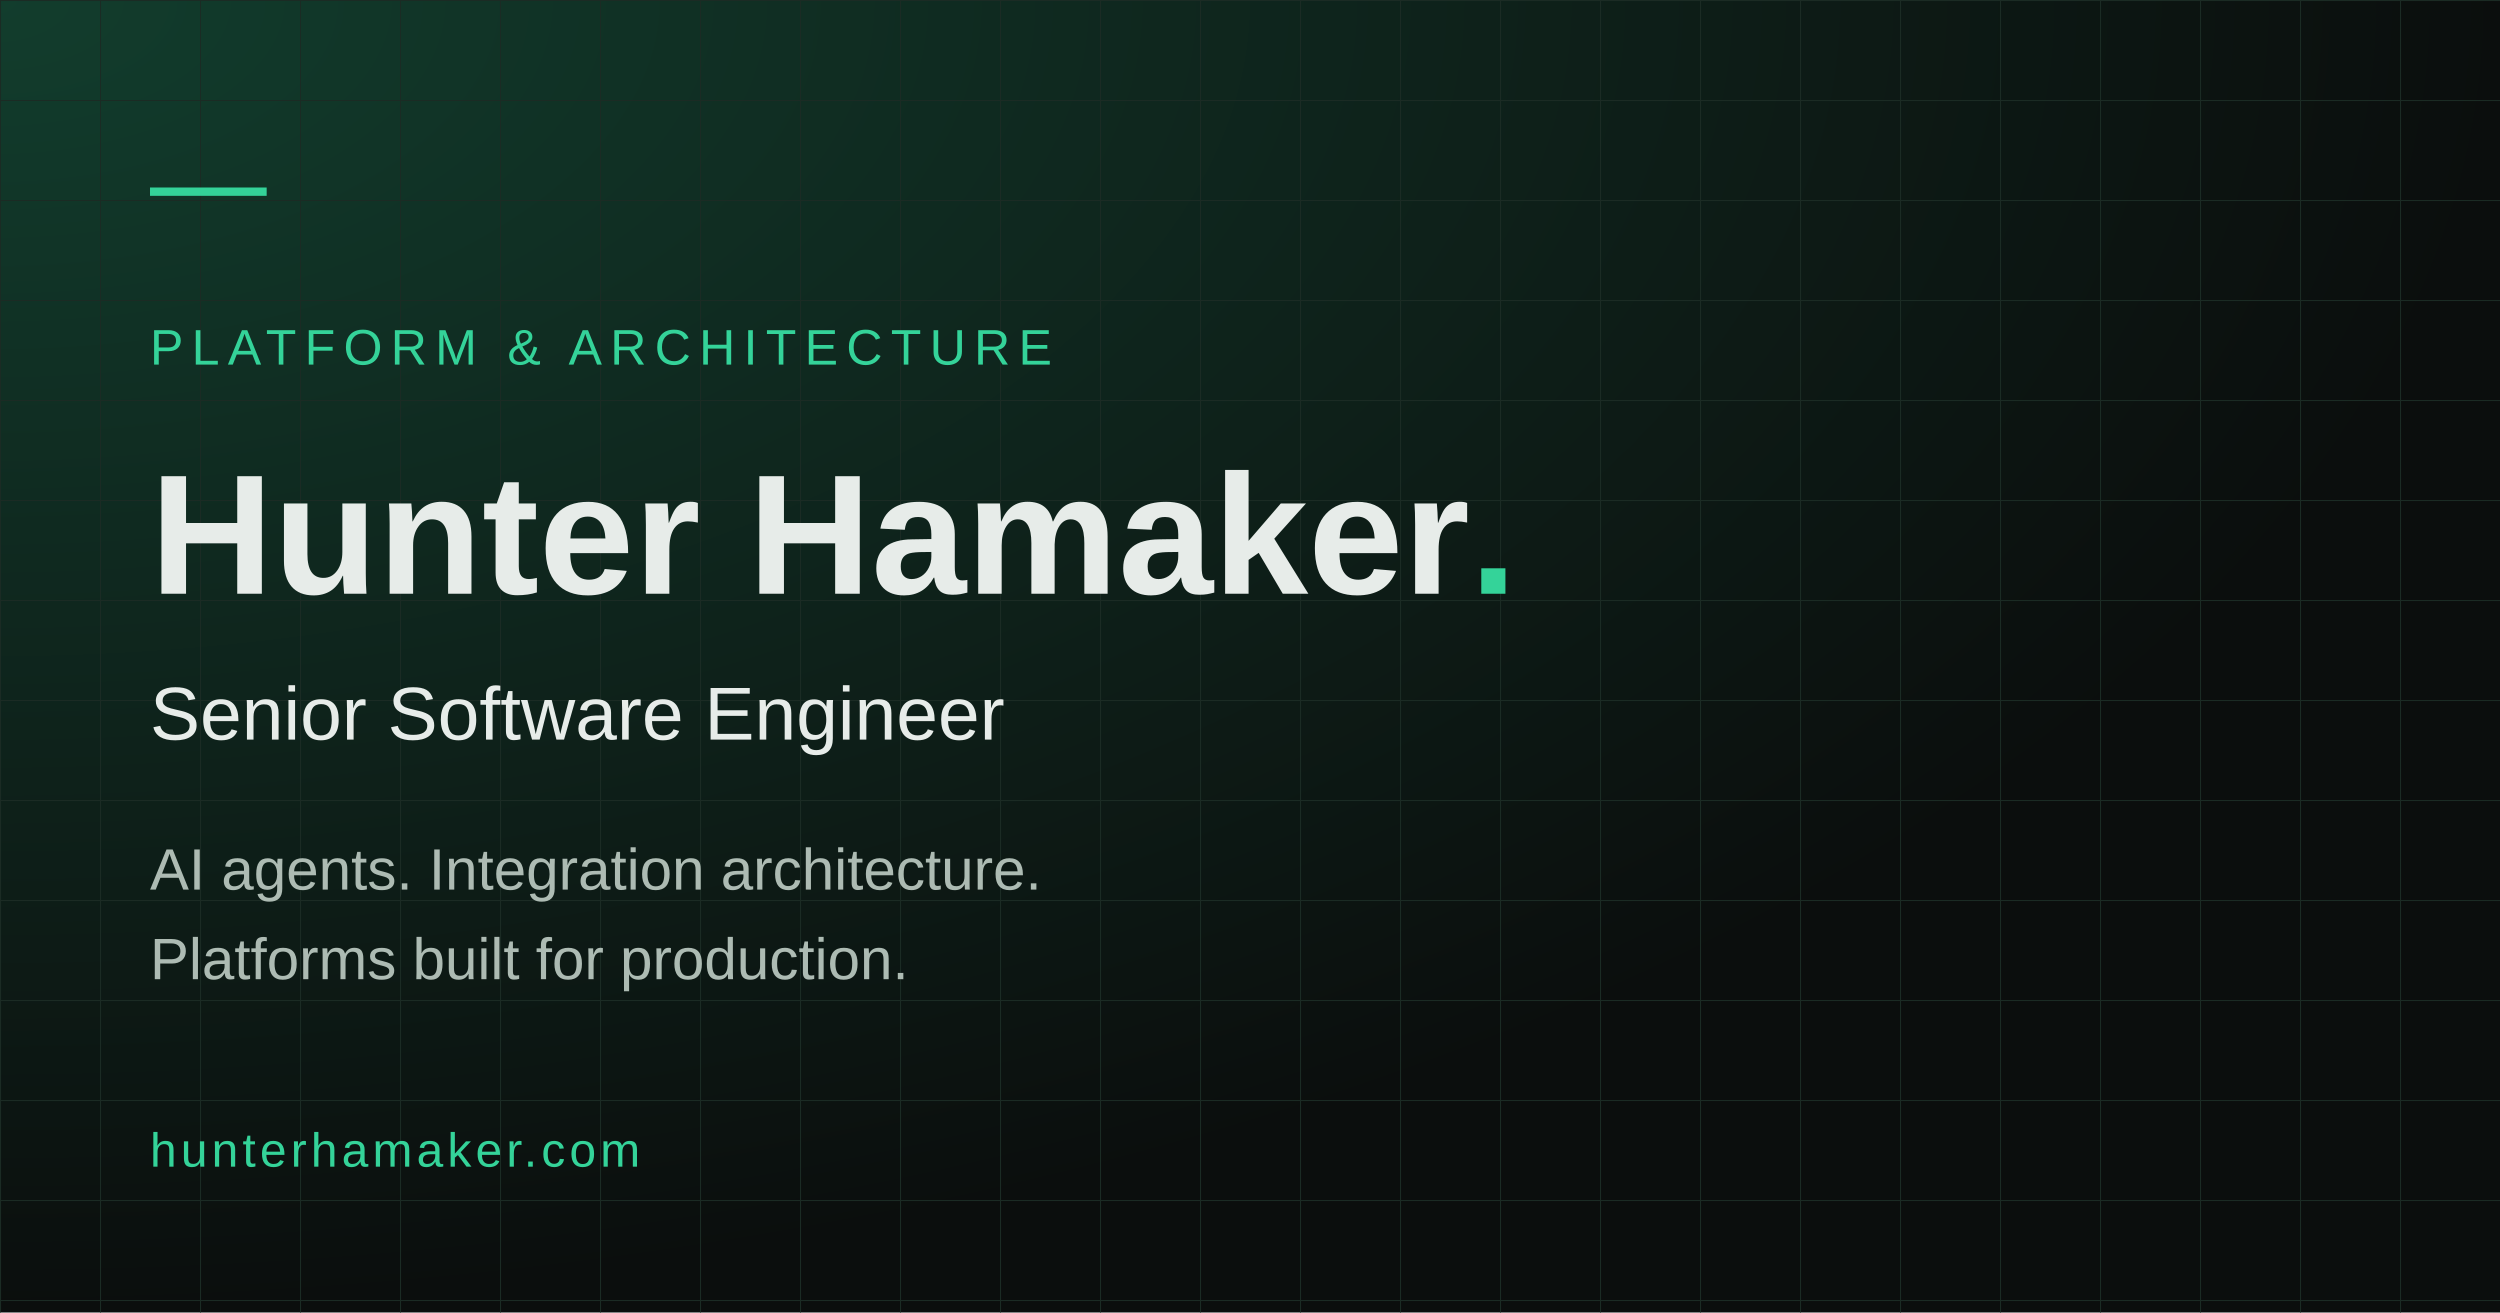
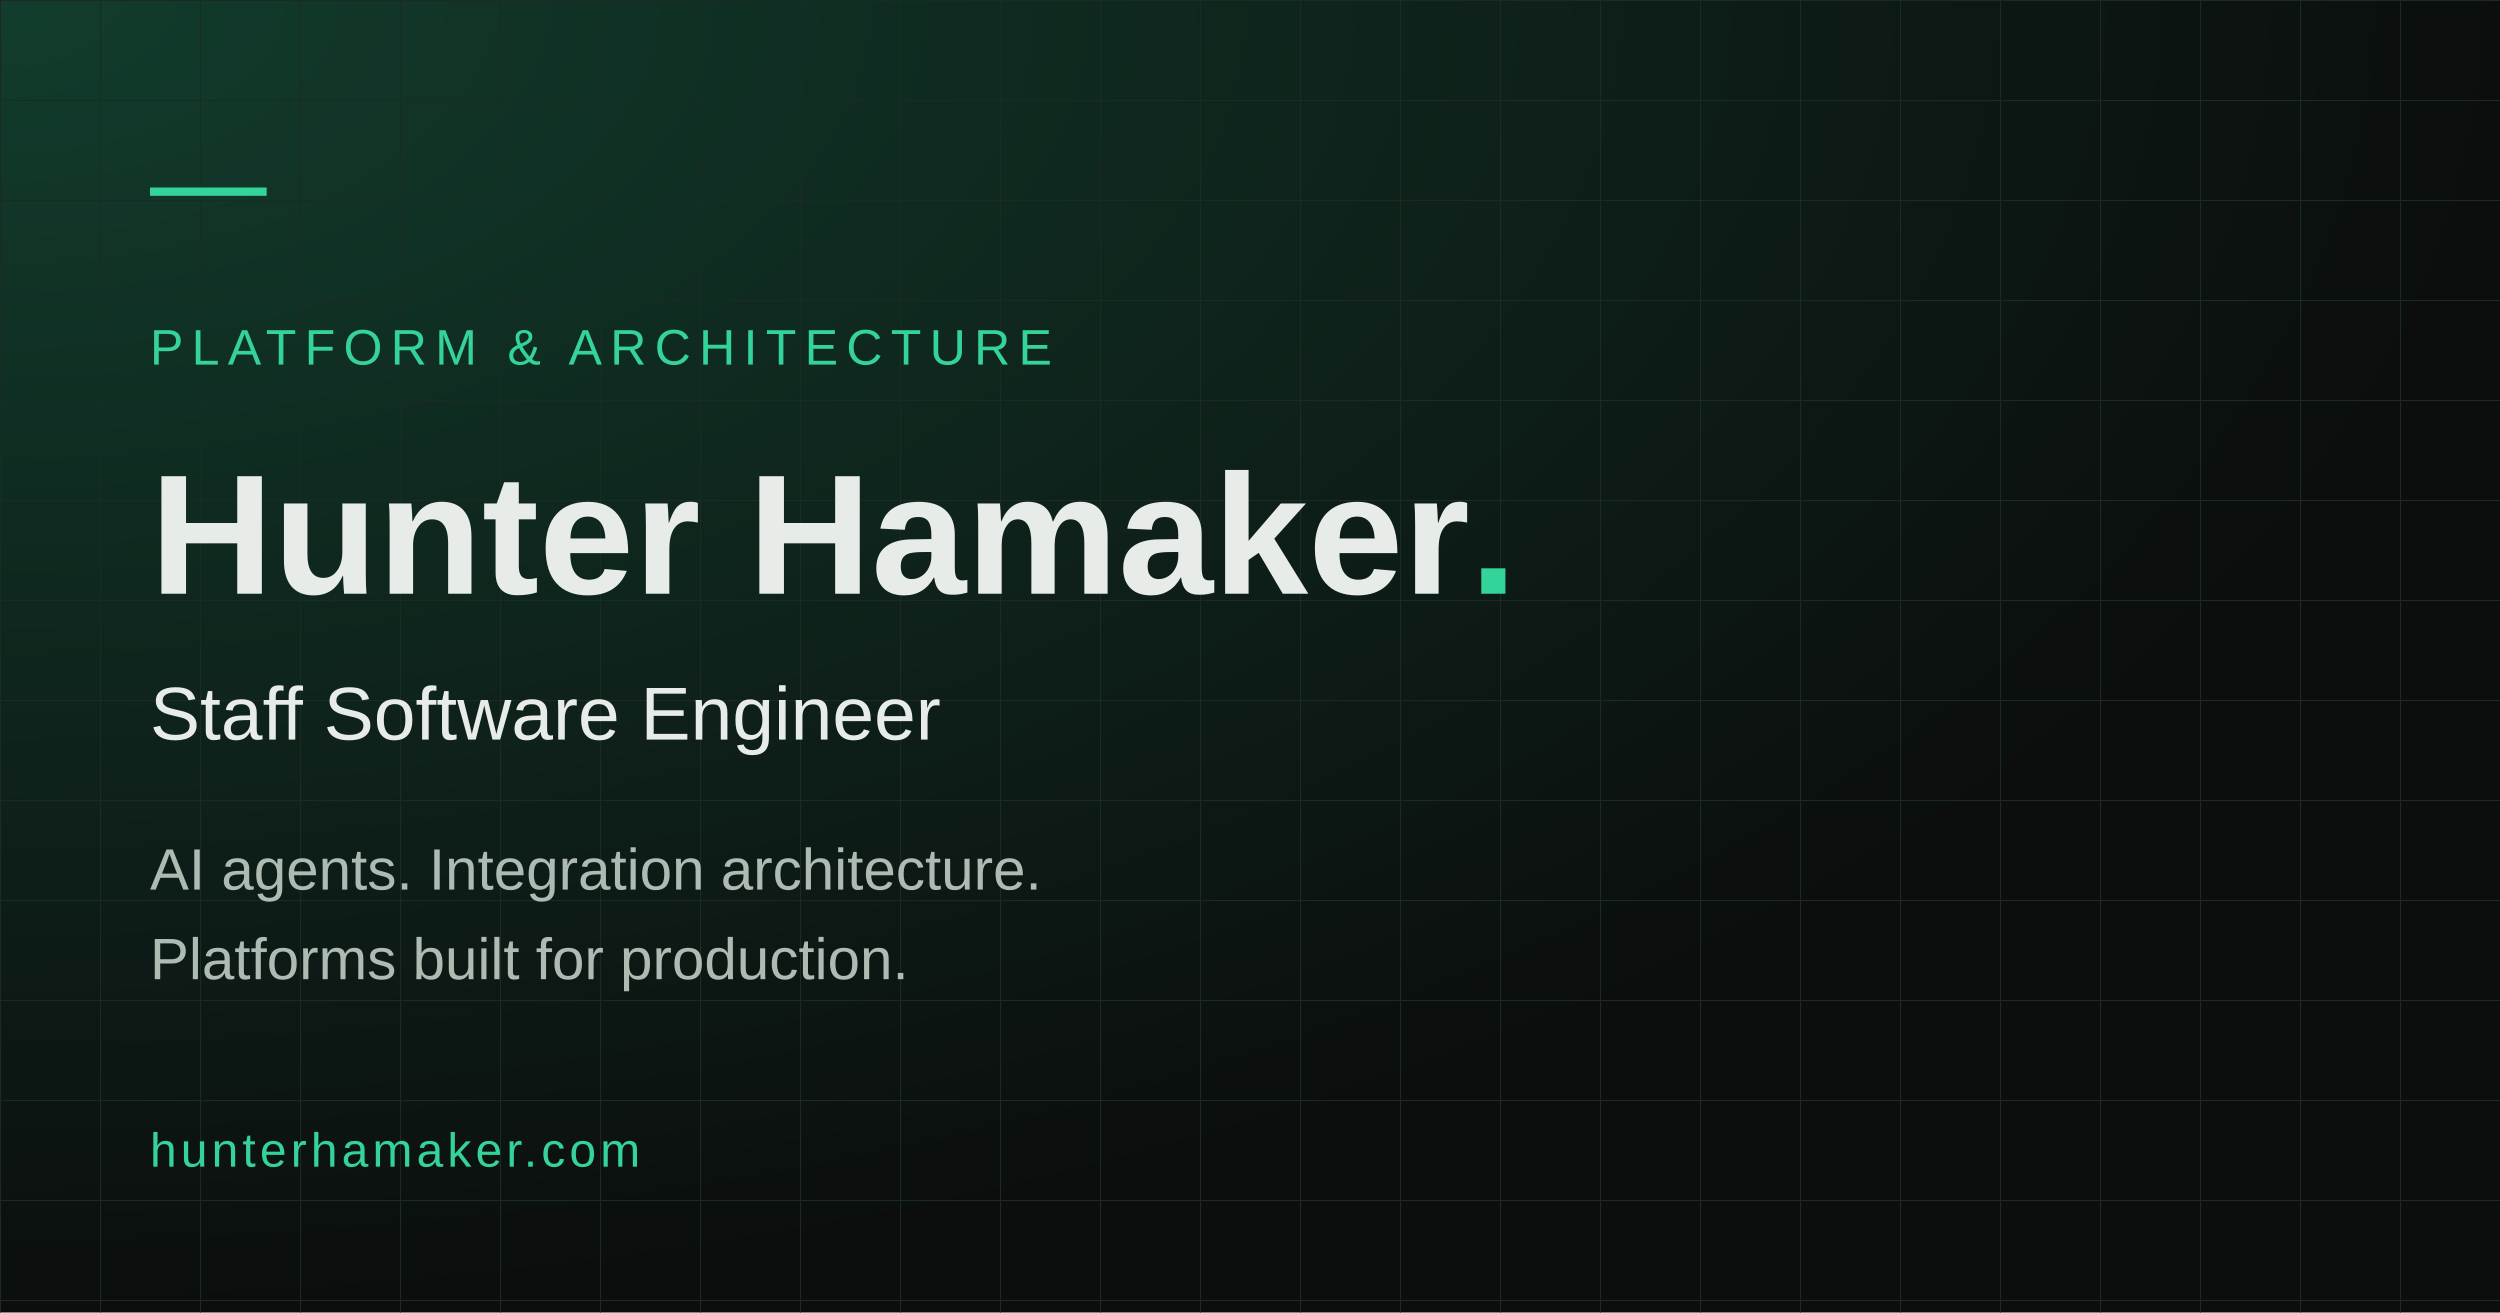
<svg xmlns="http://www.w3.org/2000/svg" width="1200" height="630" viewBox="0 0 1200 630">
  <defs>
    <pattern id="grid" width="48" height="48" patternUnits="userSpaceOnUse">
      <path d="M48 0H0V48" fill="none" stroke="#1b2b24" stroke-width="1" />
    </pattern>
    <radialGradient id="glow" cx="0" cy="0" r="1">
      <stop stop-color="#123d2d" />
      <stop offset="1" stop-color="#0b0e0d" />
    </radialGradient>
  </defs>
  <rect width="1200" height="630" fill="url(#glow)" />
  <rect width="1200" height="630" fill="url(#grid)" />
  <rect x="72" y="90" width="56" height="4" fill="#34d399" />
  <g font-family="Arial, Helvetica, sans-serif">
    <text x="72" y="175" fill="#34d399" font-size="24" letter-spacing="4">PLATFORM &amp; ARCHITECTURE</text>
    <text x="72" y="285" fill="#e7ece9" font-size="82" font-weight="700">Hunter Hamaker<tspan fill="#34d399">.</tspan>
    </text>
-     <text x="72" y="355" fill="#e7ece9" font-size="36">Senior Software Engineer</text>
+     <text x="72" y="355" fill="#e7ece9" font-size="36">Staff Software Engineer</text>
    <text x="72" y="427" fill="#adbbb3" font-size="28">AI agents. Integration architecture.</text>
    <text x="72" y="470" fill="#adbbb3" font-size="28">Platforms built for production.</text>
    <text x="72" y="560" fill="#34d399" font-size="23" letter-spacing="2">hunterhamaker.com</text>
  </g>
</svg>
